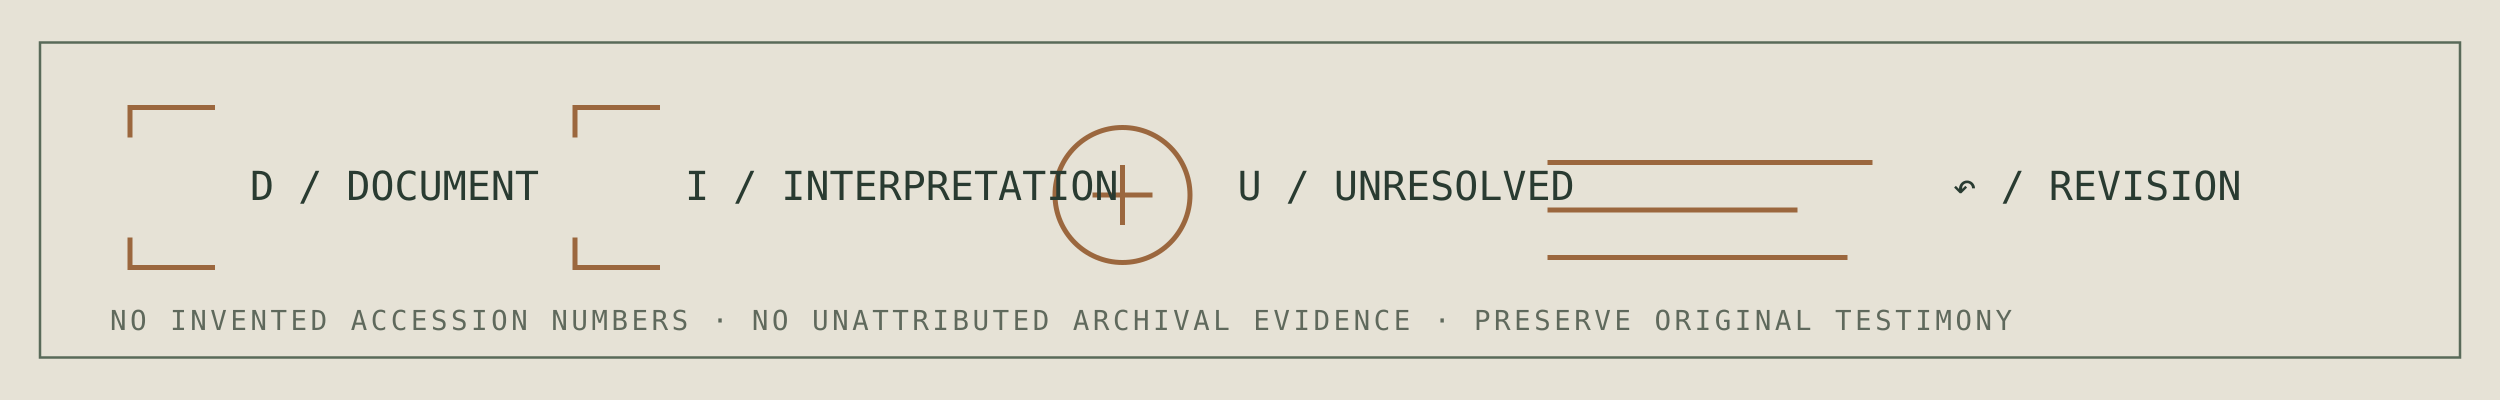
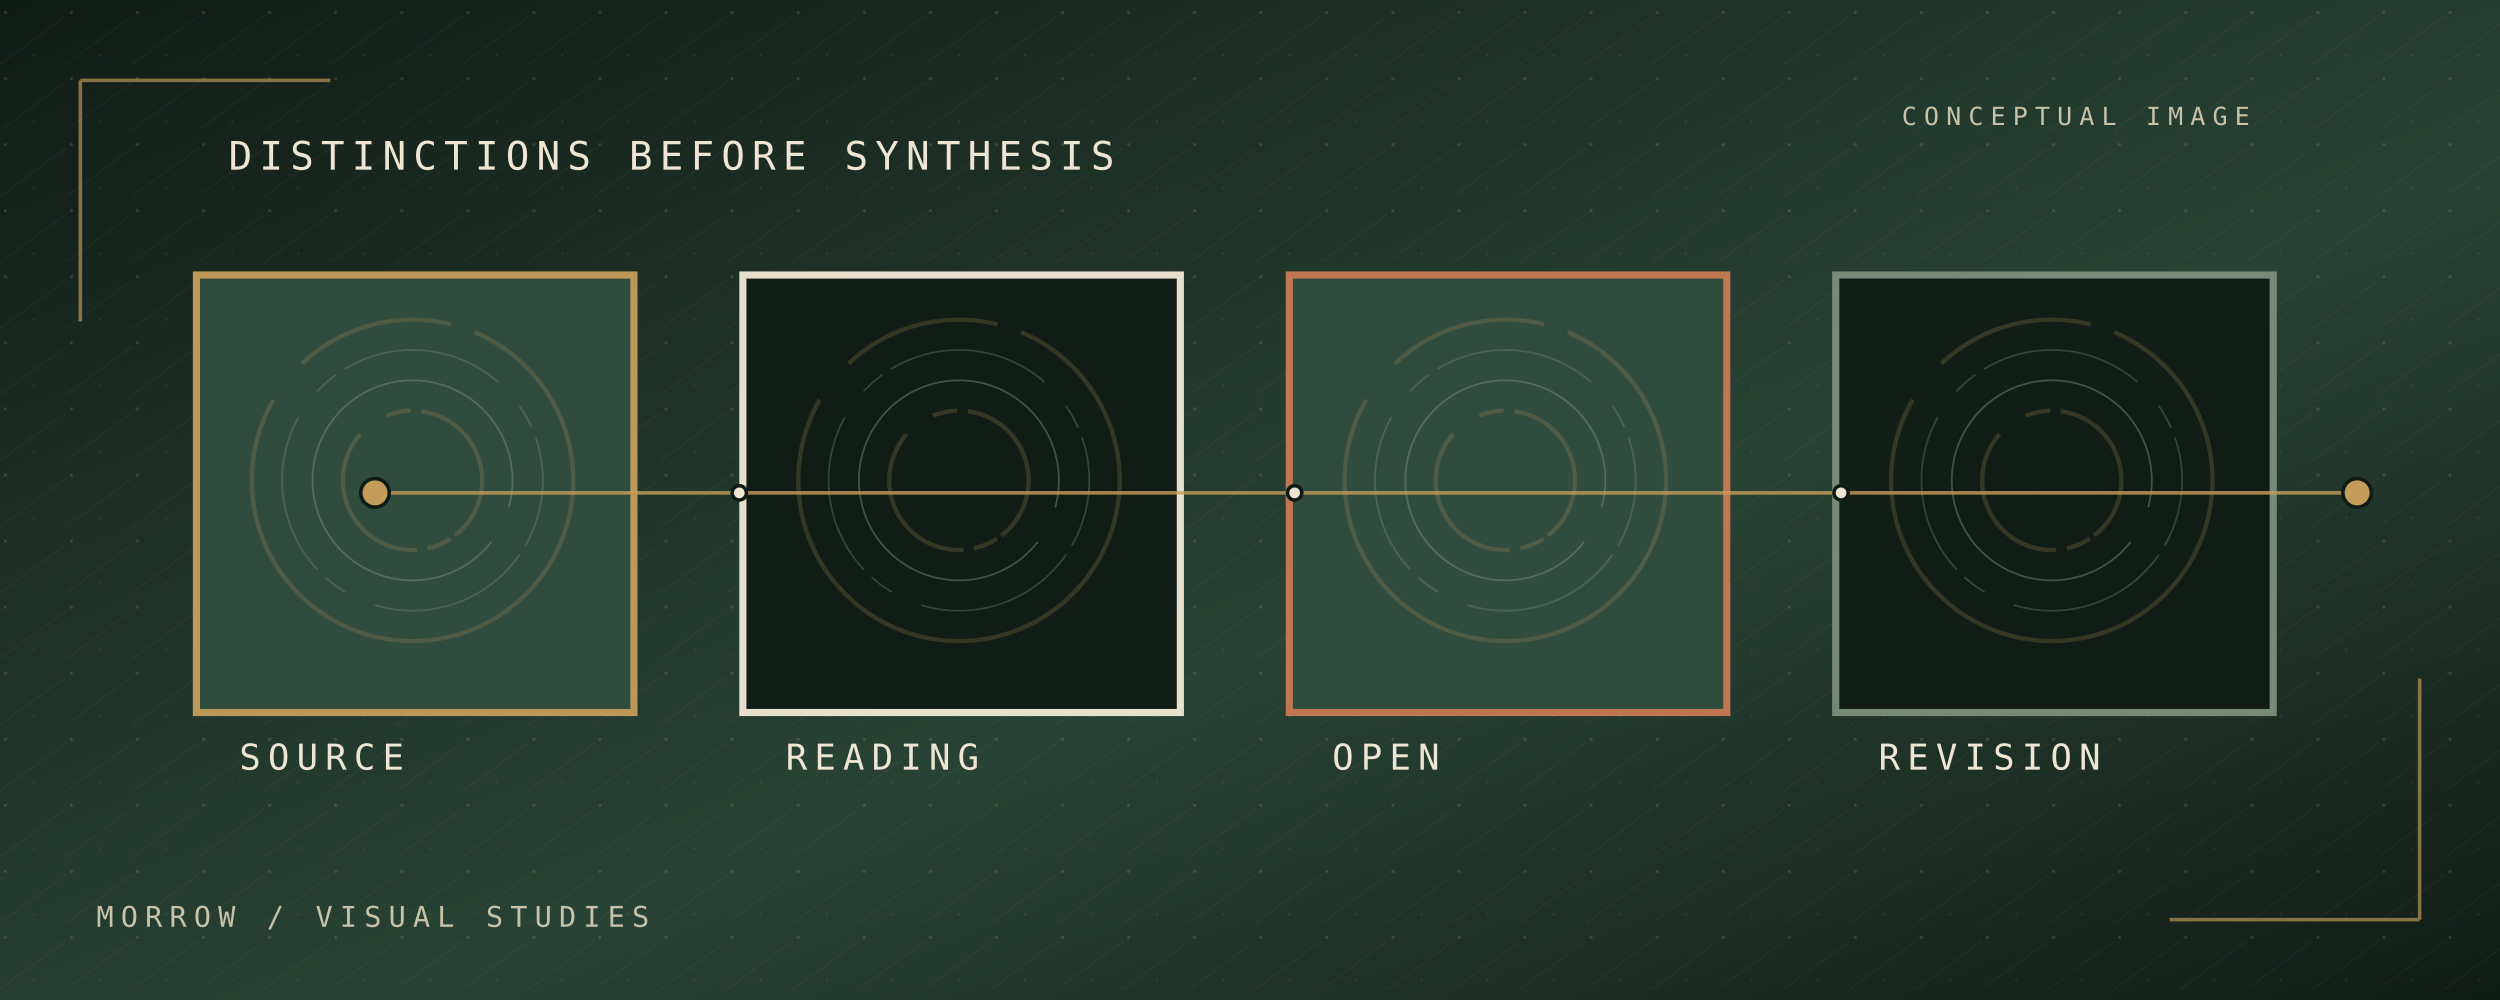
- <svg xmlns="http://www.w3.org/2000/svg" viewBox="0 0 1000 160" role="img">
-   <rect width="1000" height="160" fill="#e6e2d6" />
-   <rect x="16" y="17" width="968" height="126" fill="none" stroke="#596a59" />
-   <g fill="none" stroke="#9b673e" stroke-width="2">
-     <path d="M52 55v-12h34M52 95v12h34M230 55v-12h34M230 95v12h34" />
-     <circle cx="449" cy="78" r="27" />
-     <path d="M437 78h24M449 66v24" />
-     <path d="M619 65h130M619 84h100M619 103h120" />
-   </g>
-   <g font-family="monospace" fill="#293b31" font-size="16">
-     <text x="100" y="80">D / DOCUMENT</text>
-     <text x="274" y="80">I / INTERPRETATION</text>
-     <text x="495" y="80">U / UNRESOLVED</text>
-     <text x="781" y="80">↶ / REVISION</text>
-   </g>
-   <text x="44" y="132" font-family="monospace" font-size="11" letter-spacing="1.4" fill="#5f695c">NO INVENTED ACCESSION NUMBERS · NO UNATTRIBUTED ARCHIVAL EVIDENCE · PRESERVE ORIGINAL TESTIMONY</text>
+ <svg xmlns="http://www.w3.org/2000/svg" width="1400" height="560" viewBox="0 0 1400 560" role="img" aria-labelledby="name note">
+   <defs>
+     <linearGradient id="ground" x1="0" y1="0" x2="1" y2="1">
+       <stop stop-color="#111b16" />
+       <stop offset=".58" stop-color="#284335" />
+       <stop offset="1" stop-color="#111b16" />
+     </linearGradient>
+     <linearGradient id="copper" x1="0" y1="0" x2="1" y2="1">
+       <stop stop-color="#e7b87c" />
+       <stop offset=".56" stop-color="#a85438" />
+       <stop offset="1" stop-color="#c5935b" />
+     </linearGradient>
+     <pattern id="grain" patternUnits="userSpaceOnUse" width="37" height="37">
+       <circle cx="3" cy="7" r=".9" fill="#eee6d3" opacity=".22" />
+       <circle cx="19" cy="31" r=".6" fill="#eee6d3" opacity=".15" />
+       <path d="M0 36L37 9" stroke="#eee6d3" stroke-width=".5" opacity=".09" />
+     </pattern>
+     <filter id="soft" x="-35%" y="-35%" width="170%" height="170%">
+       <feGaussianBlur stdDeviation="23" />
+     </filter>
+   </defs>
+   <rect width="1400" height="560" fill="url(#ground)" />
+   <rect width="1400" height="560" fill="url(#grain)" opacity=".6" />
+   <path d="M45 45h140M45 45v135 M1355 515h-140M1355 515v-135" fill="none" stroke="#c49c5a" stroke-width="2" opacity=".65" />
+   <rect x="110" y="154" width="245" height="245" stroke="#c49c5a" stroke-width="4" fill="#304d40" opacity=".96" />
+   <circle cx="231" cy="269" r="90" stroke="#c49c5a" fill="none" stroke-width="2.4" opacity="0.21" stroke-dasharray="330 26 90 14" transform="rotate(0 231 269)" />
+   <circle cx="231" cy="269" r="73" stroke="#81947b" fill="none" stroke-width="1" opacity="0.33" stroke-dasharray="14 6 92 18" transform="rotate(19 231 269)" />
+   <circle cx="231" cy="269" r="56" stroke="#81947b" fill="none" stroke-width="1" opacity="0.45" stroke-dasharray="330 26 90 14" transform="rotate(38 231 269)" />
+   <circle cx="231" cy="269" r="39" stroke="#c49c5a" fill="none" stroke-width="2.4" opacity="0.21" stroke-dasharray="14 6 92 18" transform="rotate(57 231 269)" />
+   <text x="134" y="431" fill="#eee6d3" font-size="20" font-family="ui-monospace,monospace" letter-spacing="4">SOURCE</text>
+   <rect x="416" y="154" width="245" height="245" stroke="#eee6d3" stroke-width="4" fill="#111b16" opacity=".96" />
+   <circle cx="537" cy="269" r="90" stroke="#c49c5a" fill="none" stroke-width="2.4" opacity="0.21" stroke-dasharray="330 26 90 14" transform="rotate(0 537 269)" />
+   <circle cx="537" cy="269" r="73" stroke="#81947b" fill="none" stroke-width="1" opacity="0.33" stroke-dasharray="14 6 92 18" transform="rotate(19 537 269)" />
+   <circle cx="537" cy="269" r="56" stroke="#81947b" fill="none" stroke-width="1" opacity="0.45" stroke-dasharray="330 26 90 14" transform="rotate(38 537 269)" />
+   <circle cx="537" cy="269" r="39" stroke="#c49c5a" fill="none" stroke-width="2.4" opacity="0.21" stroke-dasharray="14 6 92 18" transform="rotate(57 537 269)" />
+   <text x="440" y="431" fill="#eee6d3" font-size="20" font-family="ui-monospace,monospace" letter-spacing="4">READING</text>
+   <rect x="722" y="154" width="245" height="245" stroke="#c77952" stroke-width="4" fill="#304d40" opacity=".96" />
+   <circle cx="843" cy="269" r="90" stroke="#c49c5a" fill="none" stroke-width="2.4" opacity="0.21" stroke-dasharray="330 26 90 14" transform="rotate(0 843 269)" />
+   <circle cx="843" cy="269" r="73" stroke="#81947b" fill="none" stroke-width="1" opacity="0.33" stroke-dasharray="14 6 92 18" transform="rotate(19 843 269)" />
+   <circle cx="843" cy="269" r="56" stroke="#81947b" fill="none" stroke-width="1" opacity="0.45" stroke-dasharray="330 26 90 14" transform="rotate(38 843 269)" />
+   <circle cx="843" cy="269" r="39" stroke="#c49c5a" fill="none" stroke-width="2.4" opacity="0.21" stroke-dasharray="14 6 92 18" transform="rotate(57 843 269)" />
+   <text x="746" y="431" fill="#eee6d3" font-size="20" font-family="ui-monospace,monospace" letter-spacing="4">OPEN</text>
+   <rect x="1028" y="154" width="245" height="245" stroke="#7b8e79" stroke-width="4" fill="#111b16" opacity=".96" />
+   <circle cx="1149" cy="269" r="90" stroke="#c49c5a" fill="none" stroke-width="2.4" opacity="0.21" stroke-dasharray="330 26 90 14" transform="rotate(0 1149 269)" />
+   <circle cx="1149" cy="269" r="73" stroke="#81947b" fill="none" stroke-width="1" opacity="0.33" stroke-dasharray="14 6 92 18" transform="rotate(19 1149 269)" />
+   <circle cx="1149" cy="269" r="56" stroke="#81947b" fill="none" stroke-width="1" opacity="0.45" stroke-dasharray="330 26 90 14" transform="rotate(38 1149 269)" />
+   <circle cx="1149" cy="269" r="39" stroke="#c49c5a" fill="none" stroke-width="2.4" opacity="0.21" stroke-dasharray="14 6 92 18" transform="rotate(57 1149 269)" />
+   <text x="1052" y="431" fill="#eee6d3" font-size="20" font-family="ui-monospace,monospace" letter-spacing="4">REVISION</text>
+   <path d="M210 276 L414 276 L725 276 L1031 276 L1320 276" stroke="#c49c5a" stroke-width="2" opacity=".8" fill="none" stroke-linecap="round" stroke-linejoin="round" />
+   <circle cx="210" cy="276" r="8" fill="#c49c5a" stroke="#111b16" stroke-width="2" />
+   <circle cx="414" cy="276" r="4" fill="#eee6d3" stroke="#111b16" stroke-width="2" />
+   <circle cx="725" cy="276" r="4" fill="#eee6d3" stroke="#111b16" stroke-width="2" />
+   <circle cx="1031" cy="276" r="4" fill="#eee6d3" stroke="#111b16" stroke-width="2" />
+   <circle cx="1320" cy="276" r="8" fill="#c49c5a" stroke="#111b16" stroke-width="2" />
+   <text x="128" y="95" fill="#eee6d3" font-size="22" font-family="ui-monospace,monospace" letter-spacing="4">DISTINCTIONS BEFORE SYNTHESIS</text>
+   <text x="54" y="519" fill="#c8c2a7" font-size="16" font-family="ui-monospace,monospace" letter-spacing="4">MORROW  /  VISUAL STUDIES</text>
+   <text x="1065" y="70" fill="#c8c2a7" font-size="14" font-family="ui-monospace,monospace" letter-spacing="4">CONCEPTUAL IMAGE</text>
</svg>
